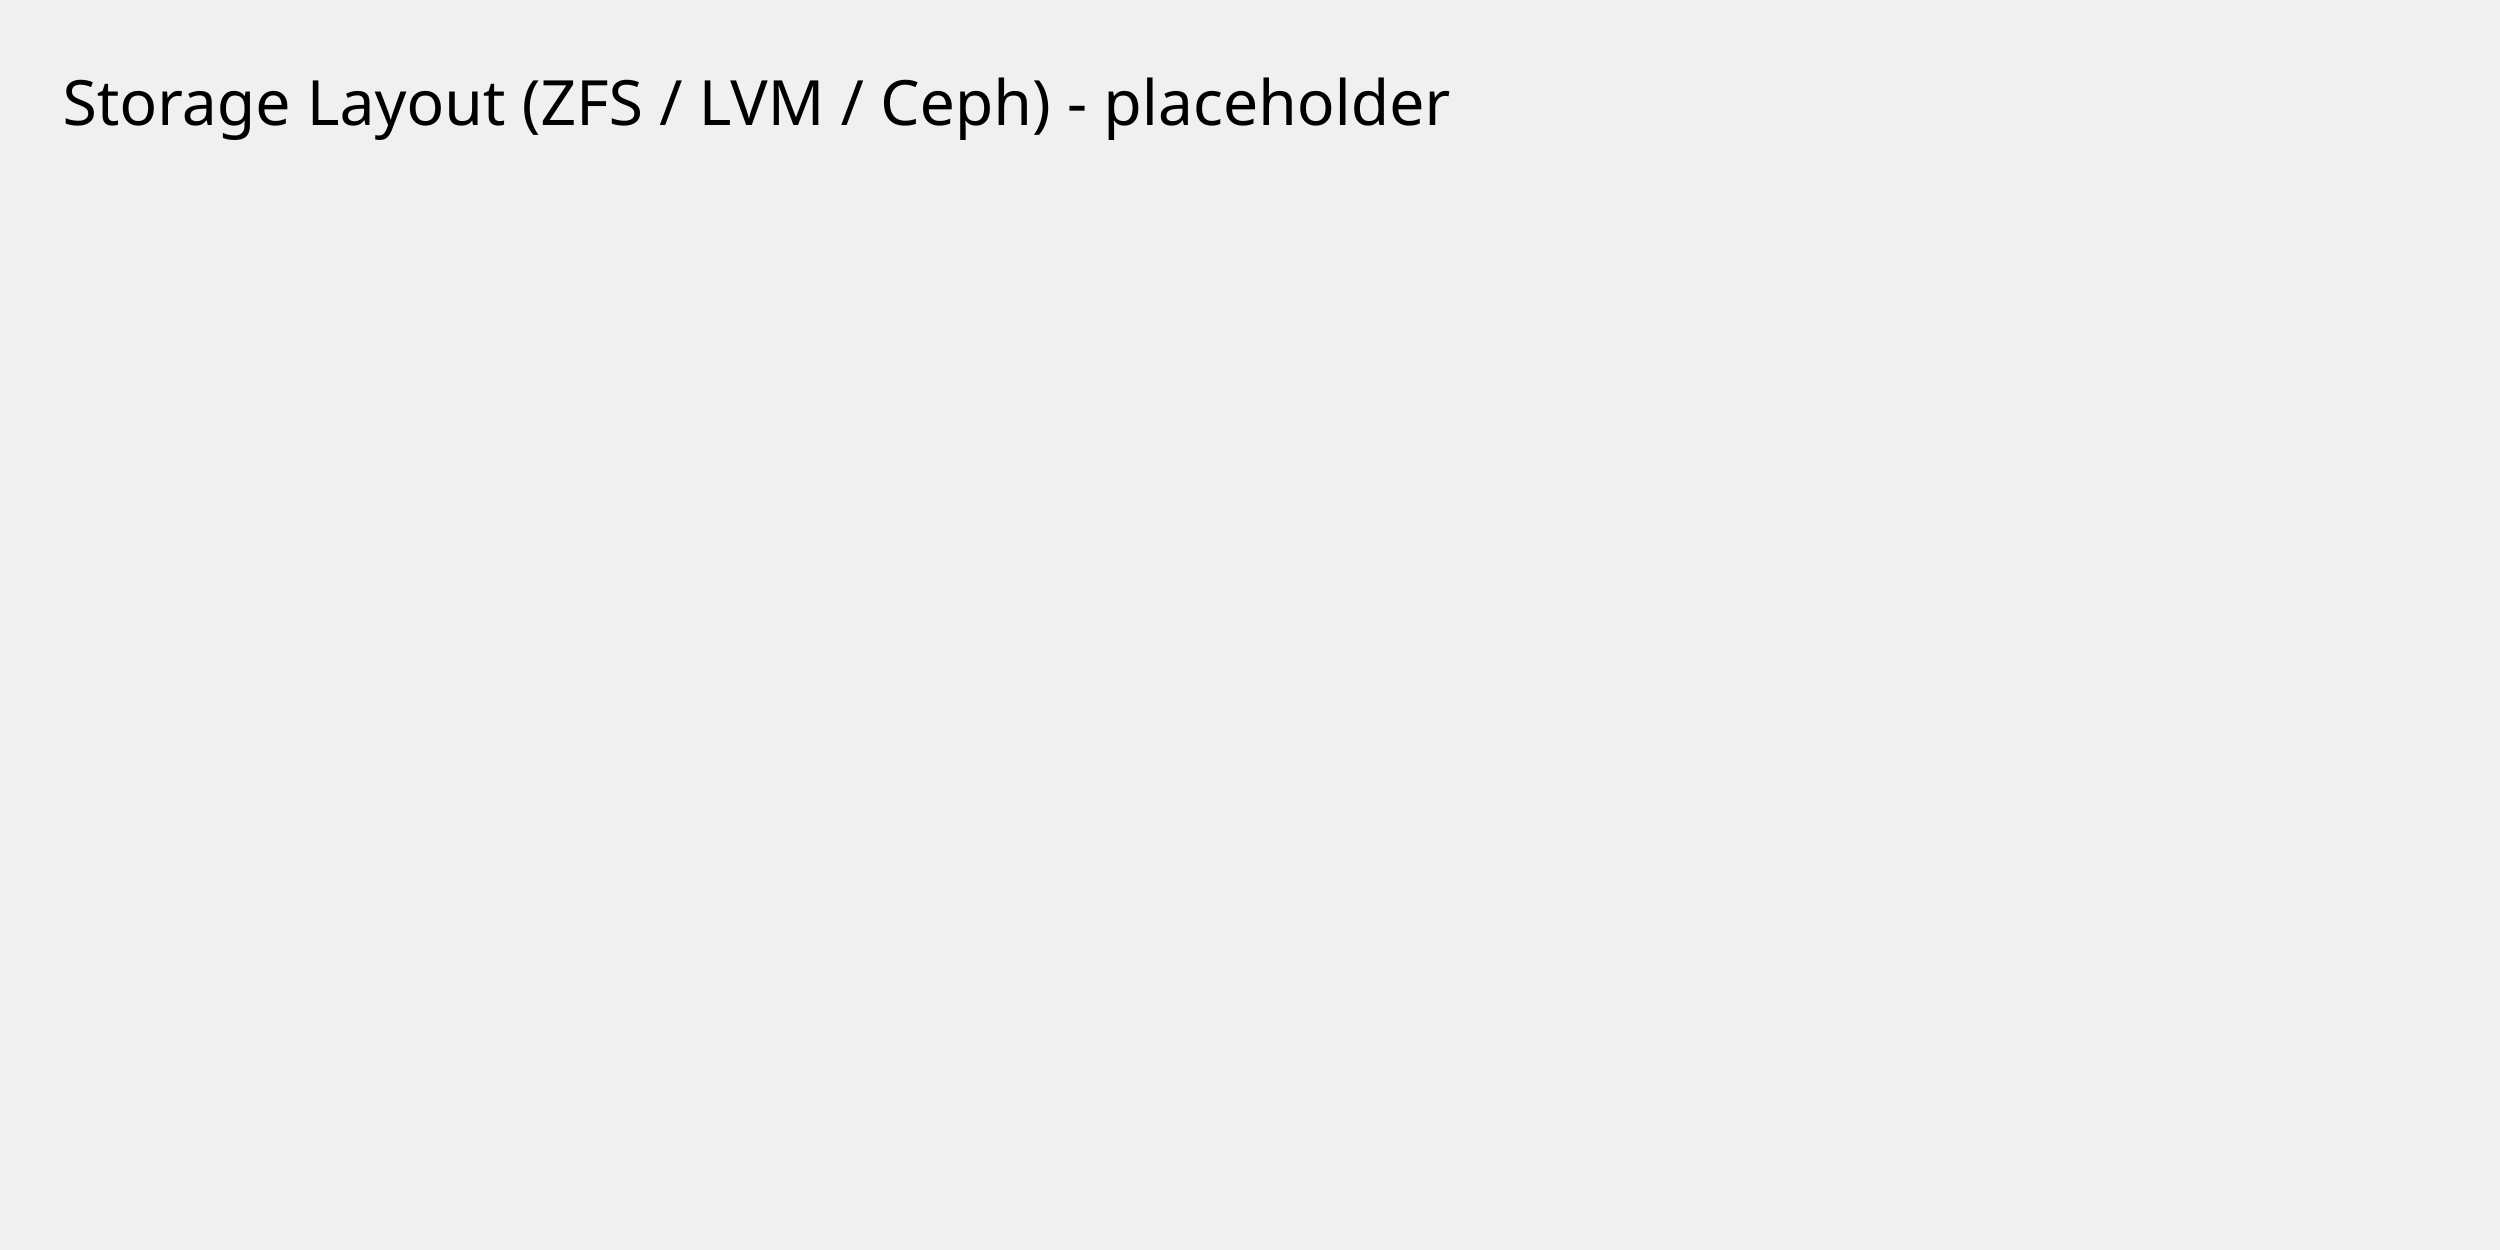
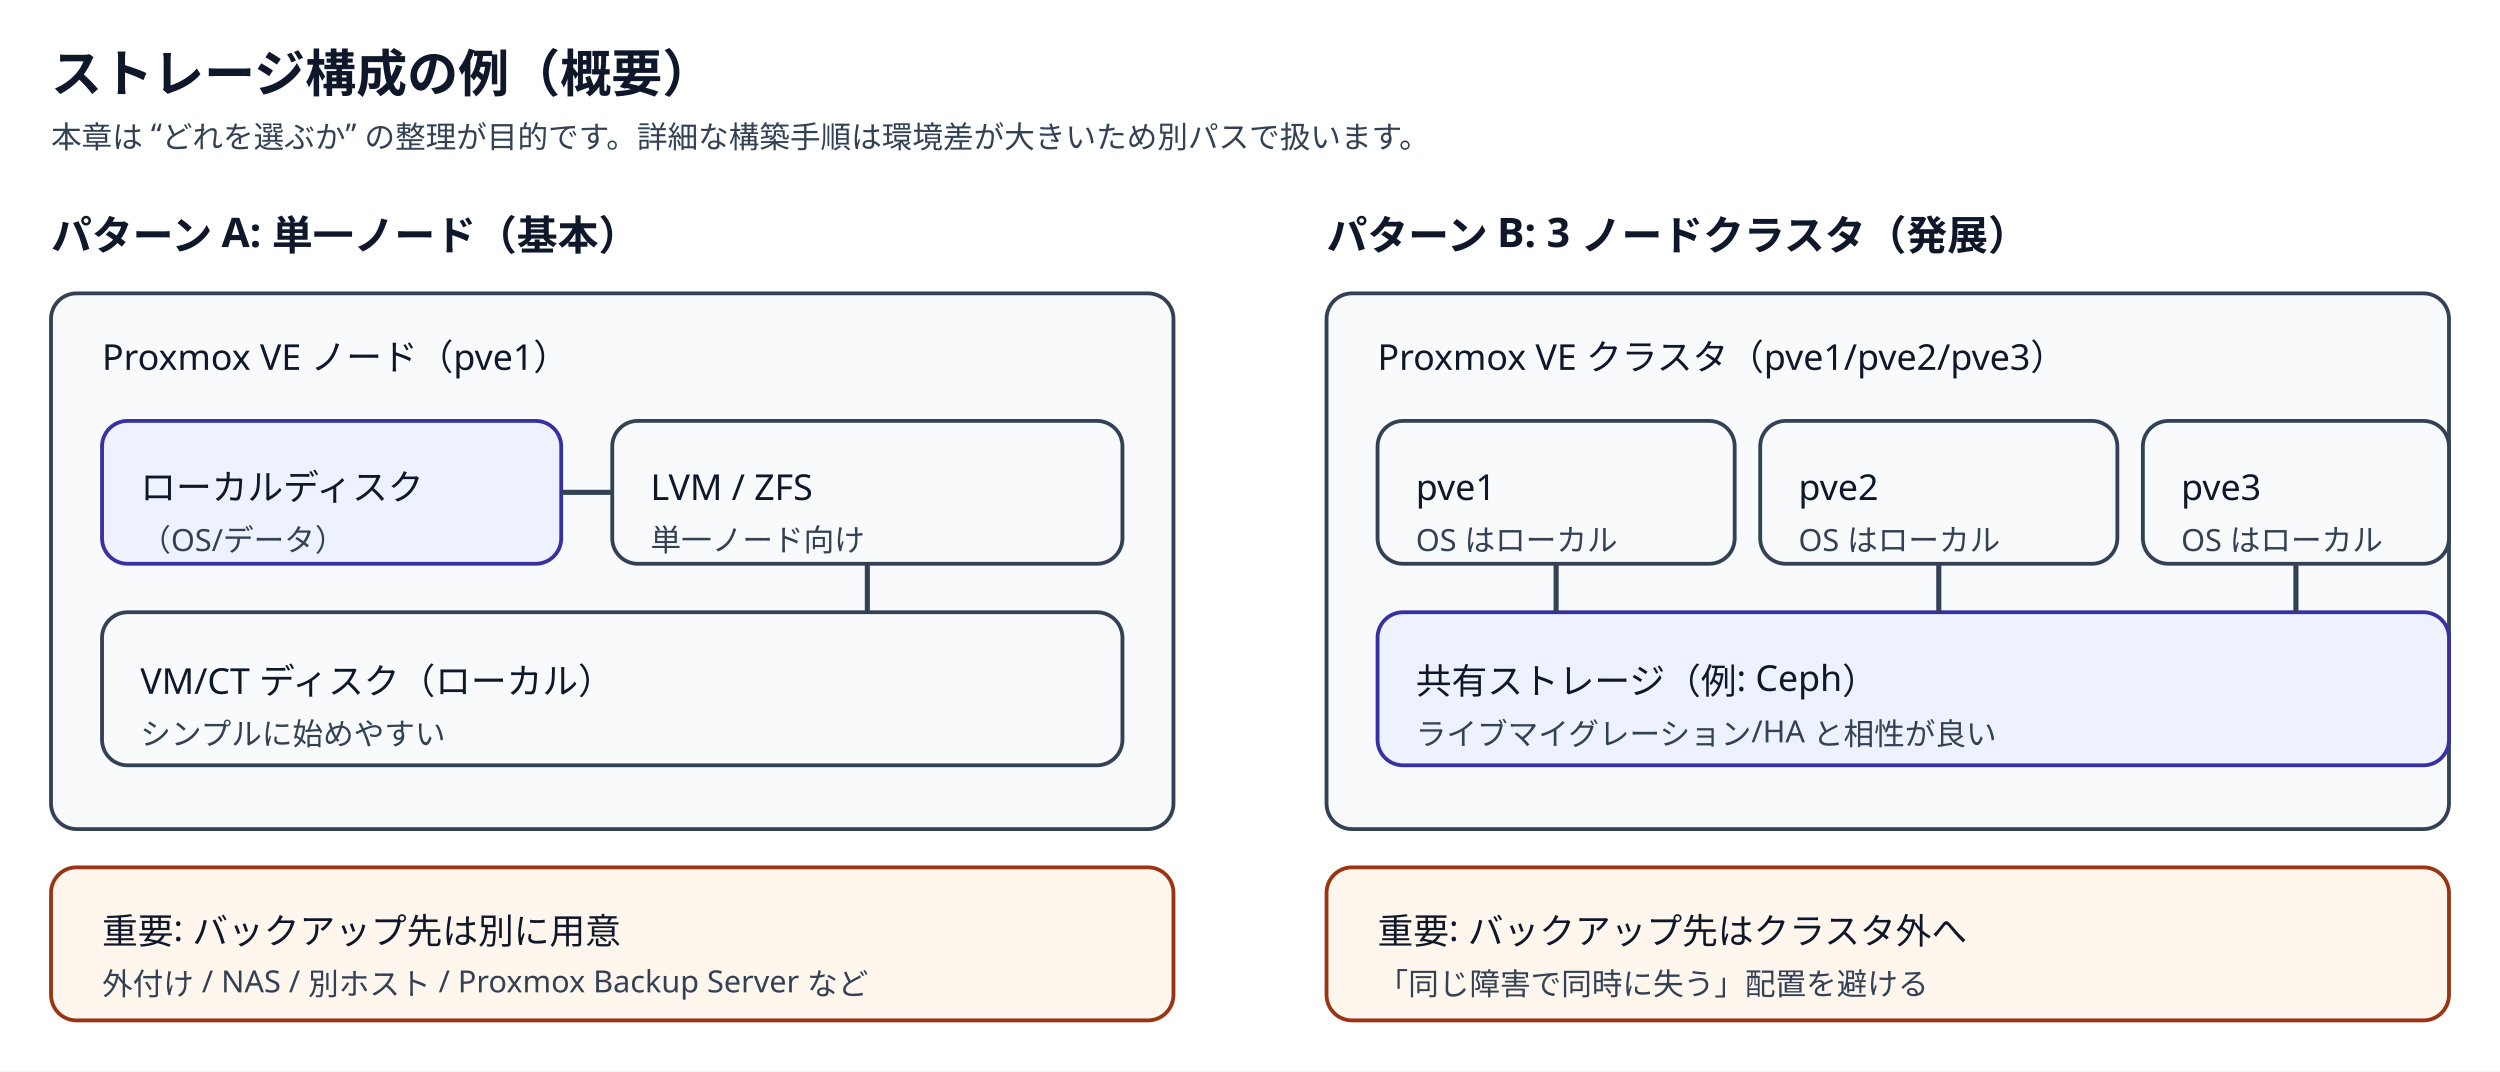
- <svg xmlns="http://www.w3.org/2000/svg" width="800" height="400" viewBox="0 0 800 400">
-   <text x="20" y="40" font-family="sans-serif" font-size="20">Storage Layout (ZFS / LVM / Ceph) - placeholder</text>
+ <svg xmlns="http://www.w3.org/2000/svg" width="980" height="420" viewBox="0 0 980 420">
+   <style>
+     .title { font: 20px sans-serif; font-weight: 600; fill: #0f172a; }
+     .subtitle { font: 16px sans-serif; font-weight: 600; fill: #0f172a; }
+     .label { font: 14px sans-serif; fill: #0f172a; }
+     .small { font: 12px sans-serif; fill: #334155; }
+     .box { fill: #f8fafc; stroke: #334155; stroke-width: 1.5; rx: 10; }
+     .accent { fill: #eef2ff; stroke: #3730a3; stroke-width: 1.5; rx: 10; }
+     .note { fill: #fff7ed; stroke: #9a3412; stroke-width: 1.5; rx: 10; }
+     .line { stroke: #334155; stroke-width: 2; }
+   </style>
+   <rect x="0" y="0" width="980" height="420" fill="#ffffff" />
+   <text class="title" x="20" y="36">ストレージ構成の例（概要）</text>
+   <text class="small" x="20" y="58">本章は “どれを選ぶか” の整理が目的です。詳細な構築手順は環境差が大きいため別パスで扱います。</text>
+   <text class="subtitle" x="20" y="98">パターン A: 単一ノード（基本）</text>
+   <rect class="box" x="20" y="115" width="440" height="210" />
+   <text class="label" x="40" y="145">Proxmox VE ノード（pve1）</text>
+   <rect class="accent" x="40" y="165" width="180" height="56" />
+   <text class="label" x="55" y="196">ローカルディスク</text>
+   <text class="small" x="55" y="216">（OS/データ）</text>
+   <rect class="box" x="240" y="165" width="200" height="56" />
+   <text class="label" x="255" y="196">LVM / ZFS</text>
+   <text class="small" x="255" y="216">単一ノード向け</text>
+   <rect class="box" x="40" y="240" width="400" height="60" />
+   <text class="label" x="55" y="272">VM/CT ディスク（ローカル）</text>
+   <text class="small" x="55" y="292">シンプルに始めやすい</text>
+   <line class="line" x1="220" y1="193" x2="240" y2="193" />
+   <line class="line" x1="340" y1="221" x2="340" y2="240" />
+   <rect class="note" x="20" y="340" width="440" height="60" />
+   <text class="label" x="40" y="370">重要: バックアップ先は別に用意</text>
+   <text class="small" x="40" y="390">外付け / NAS / 別ホスト / Proxmox Backup Server など</text>
+   <text class="subtitle" x="520" y="98">パターン B: 3 ノードクラスタ（発展）</text>
+   <rect class="box" x="520" y="115" width="440" height="210" />
+   <text class="label" x="540" y="145">Proxmox VE クラスタ（pve1/pve2/pve3）</text>
+   <rect class="box" x="540" y="165" width="140" height="56" />
+   <text class="label" x="555" y="196">pve1</text>
+   <text class="small" x="555" y="216">OS はローカル</text>
+   <rect class="box" x="690" y="165" width="140" height="56" />
+   <text class="label" x="705" y="196">pve2</text>
+   <text class="small" x="705" y="216">OS はローカル</text>
+   <rect class="box" x="840" y="165" width="120" height="56" />
+   <text class="label" x="855" y="196">pve3</text>
+   <text class="small" x="855" y="216">OS はローカル</text>
+   <rect class="accent" x="540" y="240" width="420" height="60" />
+   <text class="label" x="555" y="272">共有ストレージ（例: Ceph）</text>
+   <text class="small" x="555" y="292">ライブマイグレーション/HA と相性が良い</text>
+   <line class="line" x1="610" y1="221" x2="610" y2="240" />
+   <line class="line" x1="760" y1="221" x2="760" y2="240" />
+   <line class="line" x1="900" y1="221" x2="900" y2="240" />
+   <rect class="note" x="520" y="340" width="440" height="60" />
+   <text class="label" x="540" y="370">重要: バックアップ先はクラスタ外へ</text>
+   <text class="small" x="540" y="390">「同じ障害で同時に失う」配置を避ける</text>
</svg>
